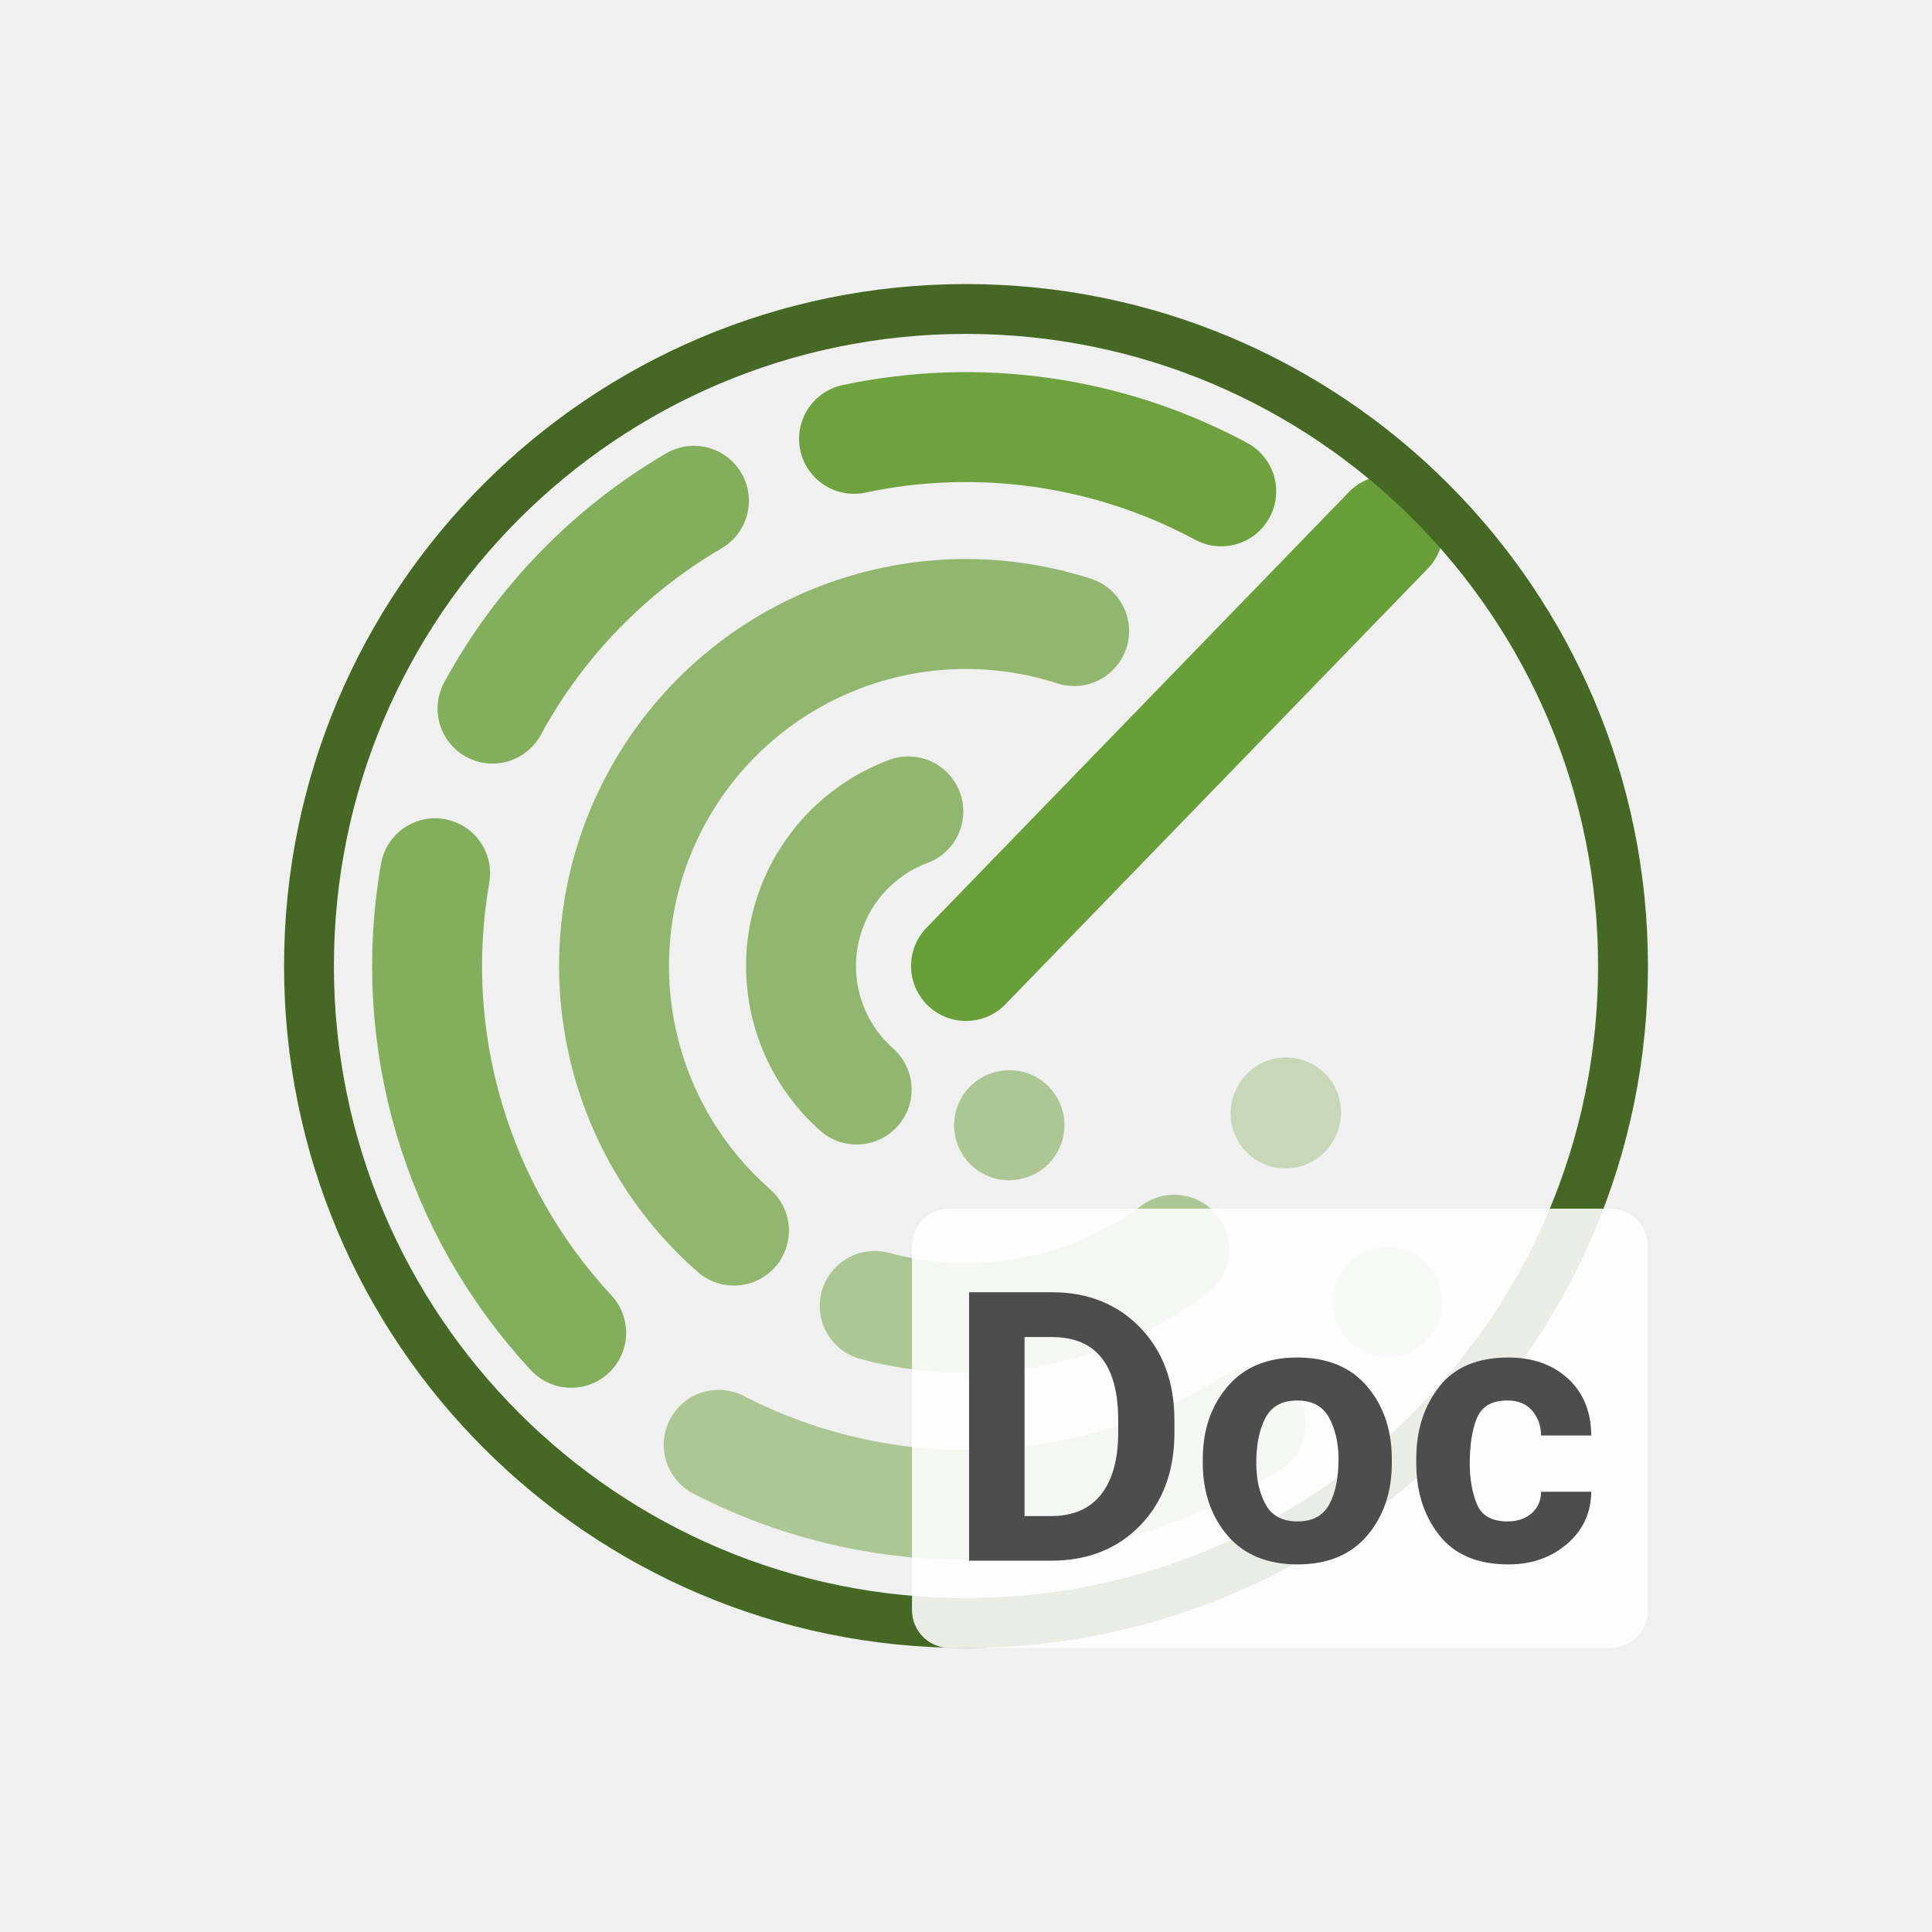
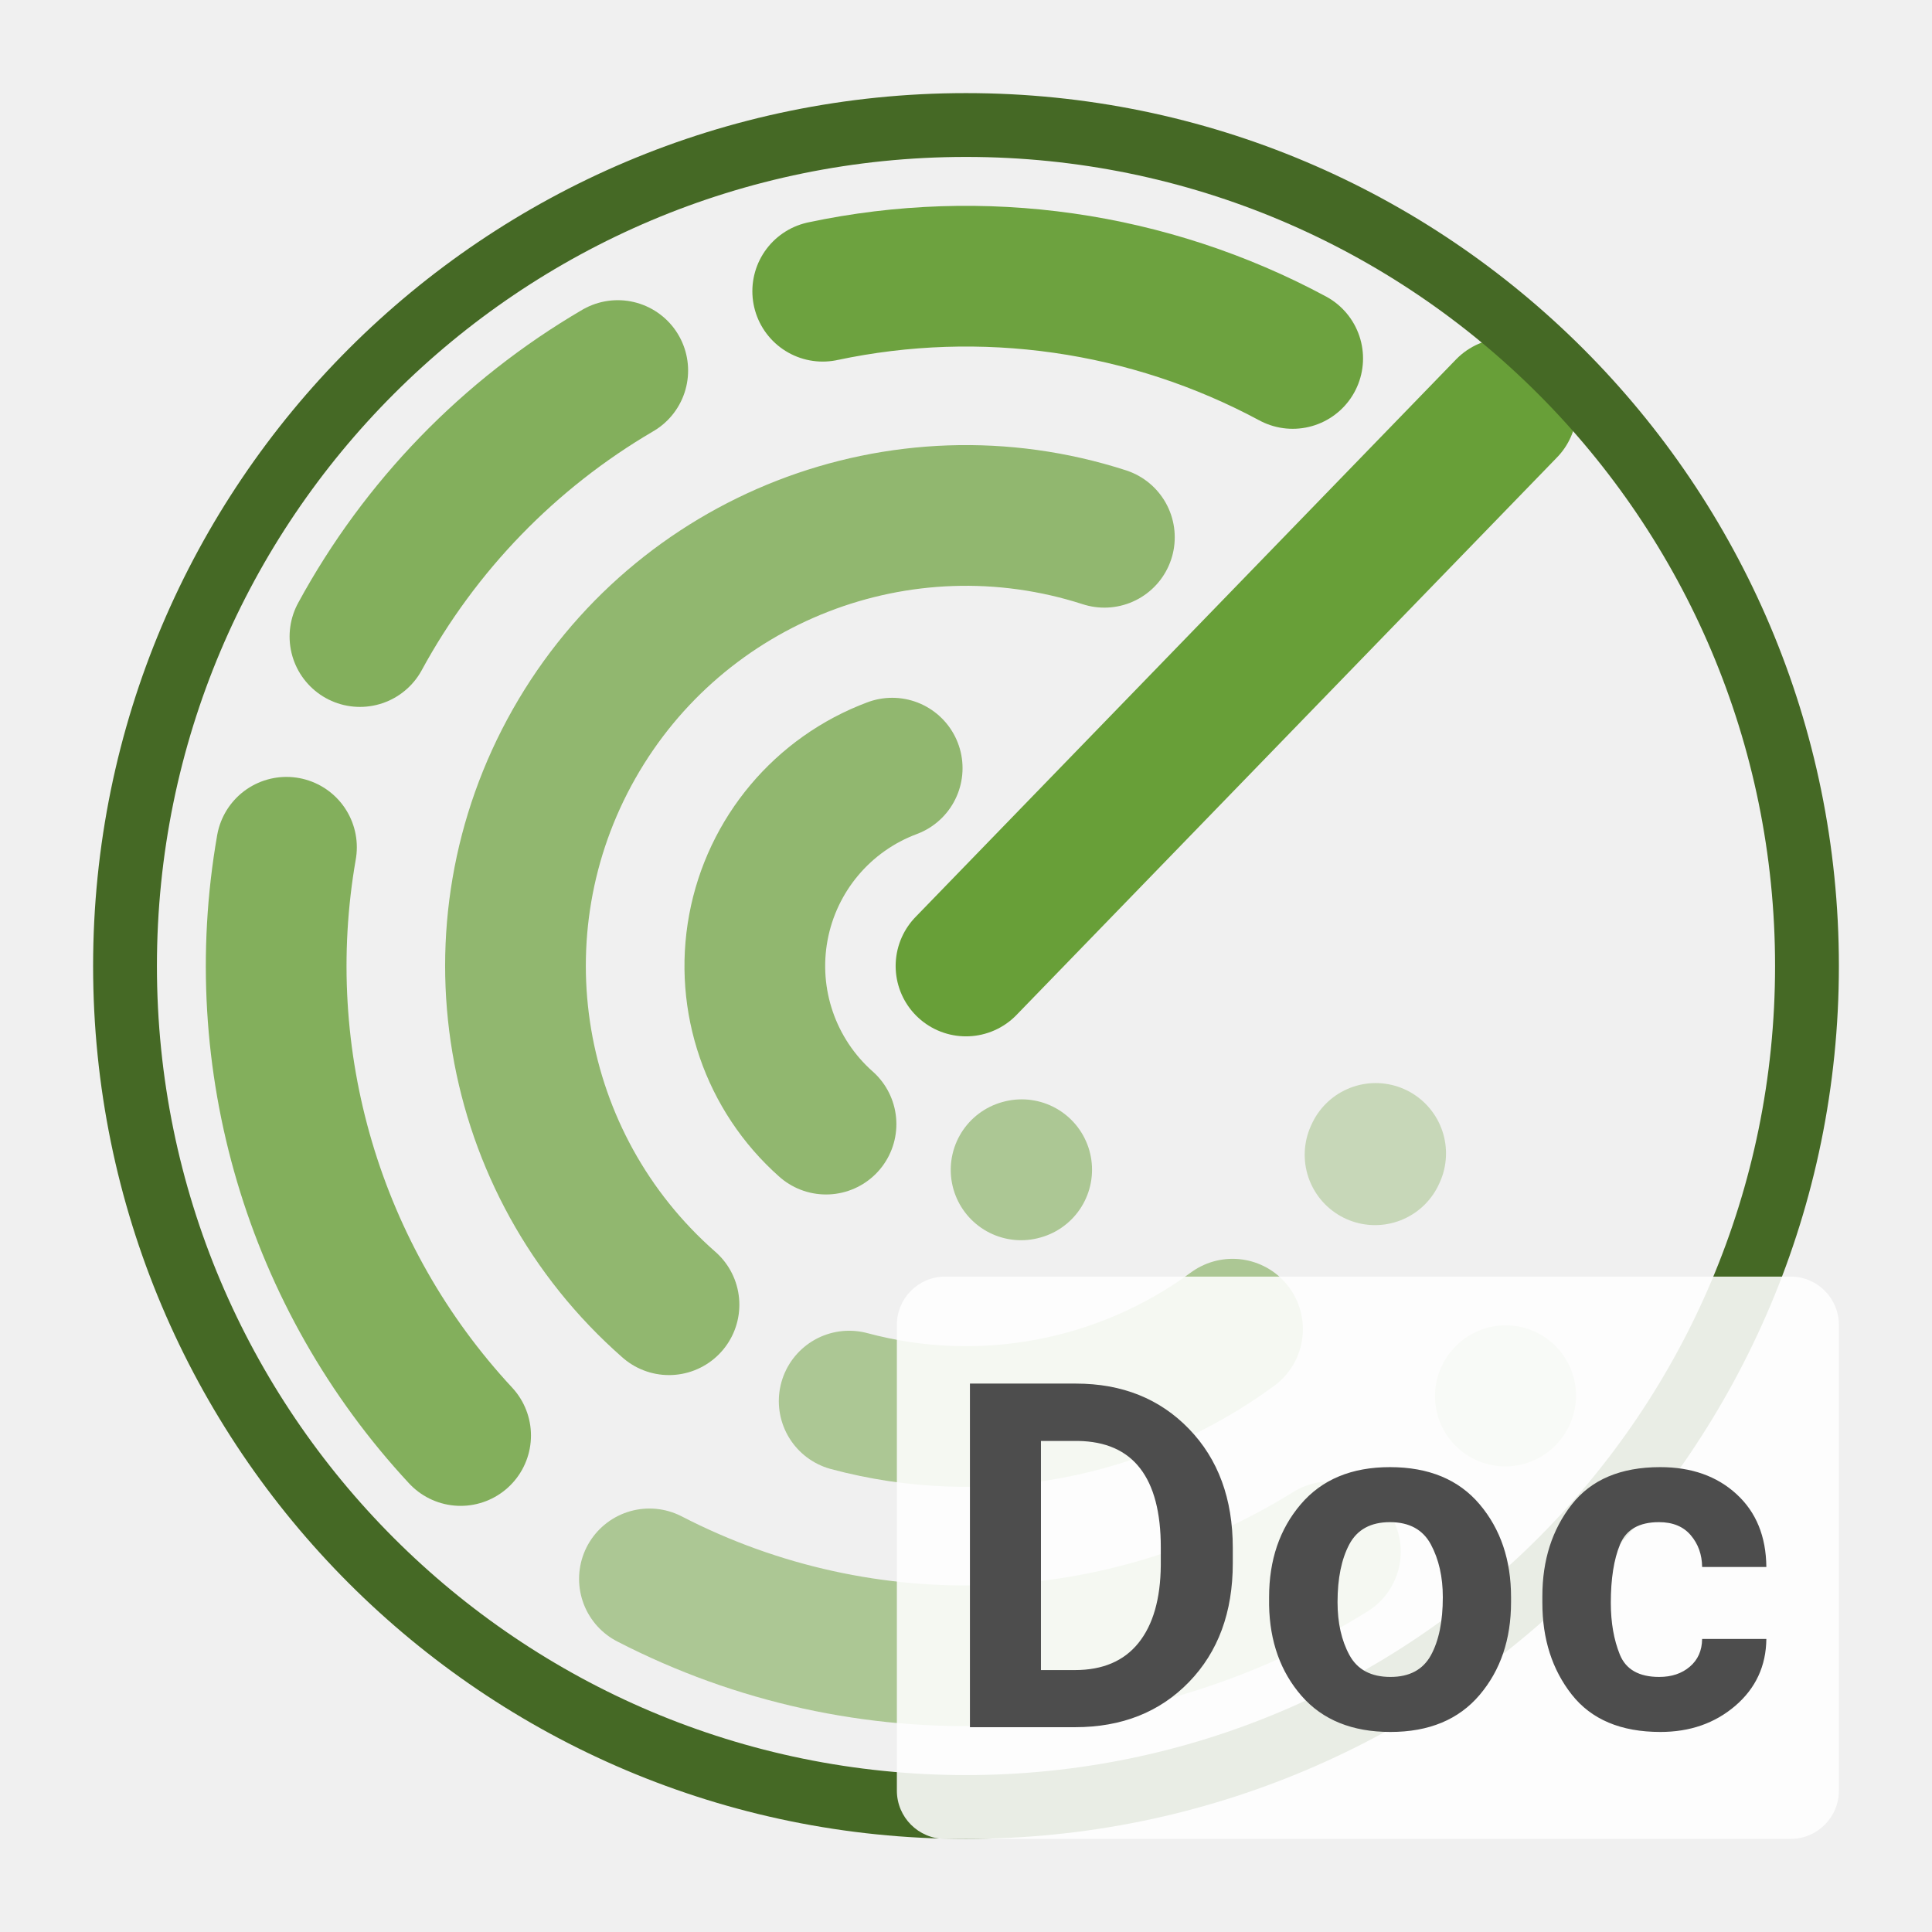
- <svg xmlns="http://www.w3.org/2000/svg" width="512mm" height="512mm" viewBox="0 0 512 512" version="1.1" id="svg8">
+ <svg xmlns="http://www.w3.org/2000/svg" width="400mm" height="400mm" viewBox="0 0 400 400" version="1.1" id="svg8">
  <defs id="defs2" />
  <g id="layer1" transform="translate(-97.88545,-132.9575)">
-     <g id="g1" transform="translate(75.27711,75.2771)">
+     <g id="g1" transform="translate(19.2771,19.2771)">
      <g id="g1693" transform="matrix(3.303226,0,0,3.303226,-93.84415,-174.623)">
        <path style="fill:none;fill-rule:evenodd;stroke:#689f38;stroke-width:8.819;stroke-linecap:round;stroke-miterlimit:4;stroke-dasharray:none;stroke-opacity:0.3" id="path1917-8-3" d="m 146.581,174.754 a 43.236,43.236 0 0 1 -0.024,0.03" />
        <path id="path1917-8-3-3" style="fill:none;fill-rule:evenodd;stroke:#689f38;stroke-width:8.819;stroke-linecap:round;stroke-miterlimit:4;stroke-dasharray:none;stroke-opacity:0.3" d="m 138.431,159.573 a 28.236,28.236 0 0 1 -0.039,0.085" />
        <path style="fill:none;stroke:#689f38;stroke-width:8.819;stroke-linecap:round;stroke-linejoin:miter;stroke-miterlimit:4;stroke-dasharray:none;stroke-opacity:1" d="m 112.754,147.826 33.879,-34.948" id="path2823" />
        <path id="path1917-8-3-5" style="fill:none;fill-rule:evenodd;stroke:#689f38;stroke-width:8.819;stroke-linecap:round;stroke-miterlimit:4;stroke-dasharray:none;stroke-opacity:0.5" d="m 135.596,184.536 a 43.236,43.236 0 0 1 -42.684,1.705" />
        <path id="path1917-8-3-8" style="fill:none;fill-rule:evenodd;stroke:#689f38;stroke-width:8.819;stroke-linecap:round;stroke-miterlimit:4;stroke-dasharray:none;stroke-opacity:0.8" d="M 81.078,177.254 A 43.236,43.236 0 0 1 70.163,140.384" />
        <path id="path1917-8-3-36" style="fill:none;fill-rule:evenodd;stroke:#689f38;stroke-width:8.819;stroke-linecap:round;stroke-miterlimit:4;stroke-dasharray:none;stroke-opacity:0.8" d="M 74.768,127.177 A 43.236,43.236 0 0 1 90.927,110.504" />
        <path id="path1917-8-3-38" style="fill:none;fill-rule:evenodd;stroke:#689f38;stroke-width:8.819;stroke-linecap:round;stroke-miterlimit:4;stroke-dasharray:none;stroke-opacity:0.957" d="m 103.773,105.533 a 43.236,43.236 0 0 1 29.457,4.213" />
        <path style="fill:none;fill-rule:evenodd;stroke:#689f38;stroke-width:8.819;stroke-linecap:round;stroke-miterlimit:4;stroke-dasharray:none;stroke-opacity:0.5" id="path1917-8-3-3-7" d="m 129.462,170.589 a 28.236,28.236 0 0 1 -24.03,4.508" />
        <path style="fill:none;fill-rule:evenodd;stroke:#689f38;stroke-width:8.819;stroke-linecap:round;stroke-miterlimit:4;stroke-dasharray:none;stroke-opacity:0.7" id="path1917-8-3-3-8" d="M 94.139,169.057 A 28.236,28.236 0 0 1 88.195,133.893 28.236,28.236 0 0 1 121.428,120.955" />
        <path id="path1917-8-3-3-6-6" style="fill:none;fill-rule:evenodd;stroke:#689f38;stroke-width:8.819;stroke-linecap:round;stroke-miterlimit:4;stroke-dasharray:none;stroke-opacity:0.5" d="m 116.244,160.594 a 13.236,13.236 0 0 1 -0.037,0.01" />
        <path id="path1917-8-3-3-6-1" style="fill:none;fill-rule:evenodd;stroke:#689f38;stroke-width:8.819;stroke-linecap:round;stroke-miterlimit:4;stroke-dasharray:none;stroke-opacity:0.7" d="m 103.981,157.737 a 13.236,13.236 0 0 1 -4.24,-12.329 13.236,13.236 0 0 1 8.387,-9.983" />
        <circle style="fill:none;fill-rule:evenodd;stroke:#456925;stroke-width:4;stroke-miterlimit:4;stroke-dasharray:none;stroke-opacity:1" id="path1917" cx="112.754" cy="147.826" r="52.711" />
      </g>
      <g id="g2485" transform="translate(-3.538119,-0.7056563)">
        <rect style="fill:#ffffff;fill-opacity:0.882;stroke-width:1.625" id="rect253" width="195.036" height="116.417" x="267.834" y="378.692" rx="10" ry="10" />
        <text xml:space="preserve" style="font-style:normal;font-variant:normal;font-weight:bold;font-stretch:normal;font-size:100.061px;line-height:1.25;font-family:Roboto;-inkscape-font-specification:'Roboto Bold';fill:#4d4d4d;fill-opacity:1;stroke:none;stroke-width:2.502" x="276.601" y="471.981" id="text238">
          <tspan id="tspan236" style="font-style:normal;font-variant:normal;font-weight:bold;font-stretch:normal;font-family:Roboto;-inkscape-font-specification:'Roboto Bold';fill:#4d4d4d;fill-opacity:1;stroke-width:2.502" x="276.601" y="471.981">Doc</tspan>
        </text>
      </g>
    </g>
  </g>
</svg>
